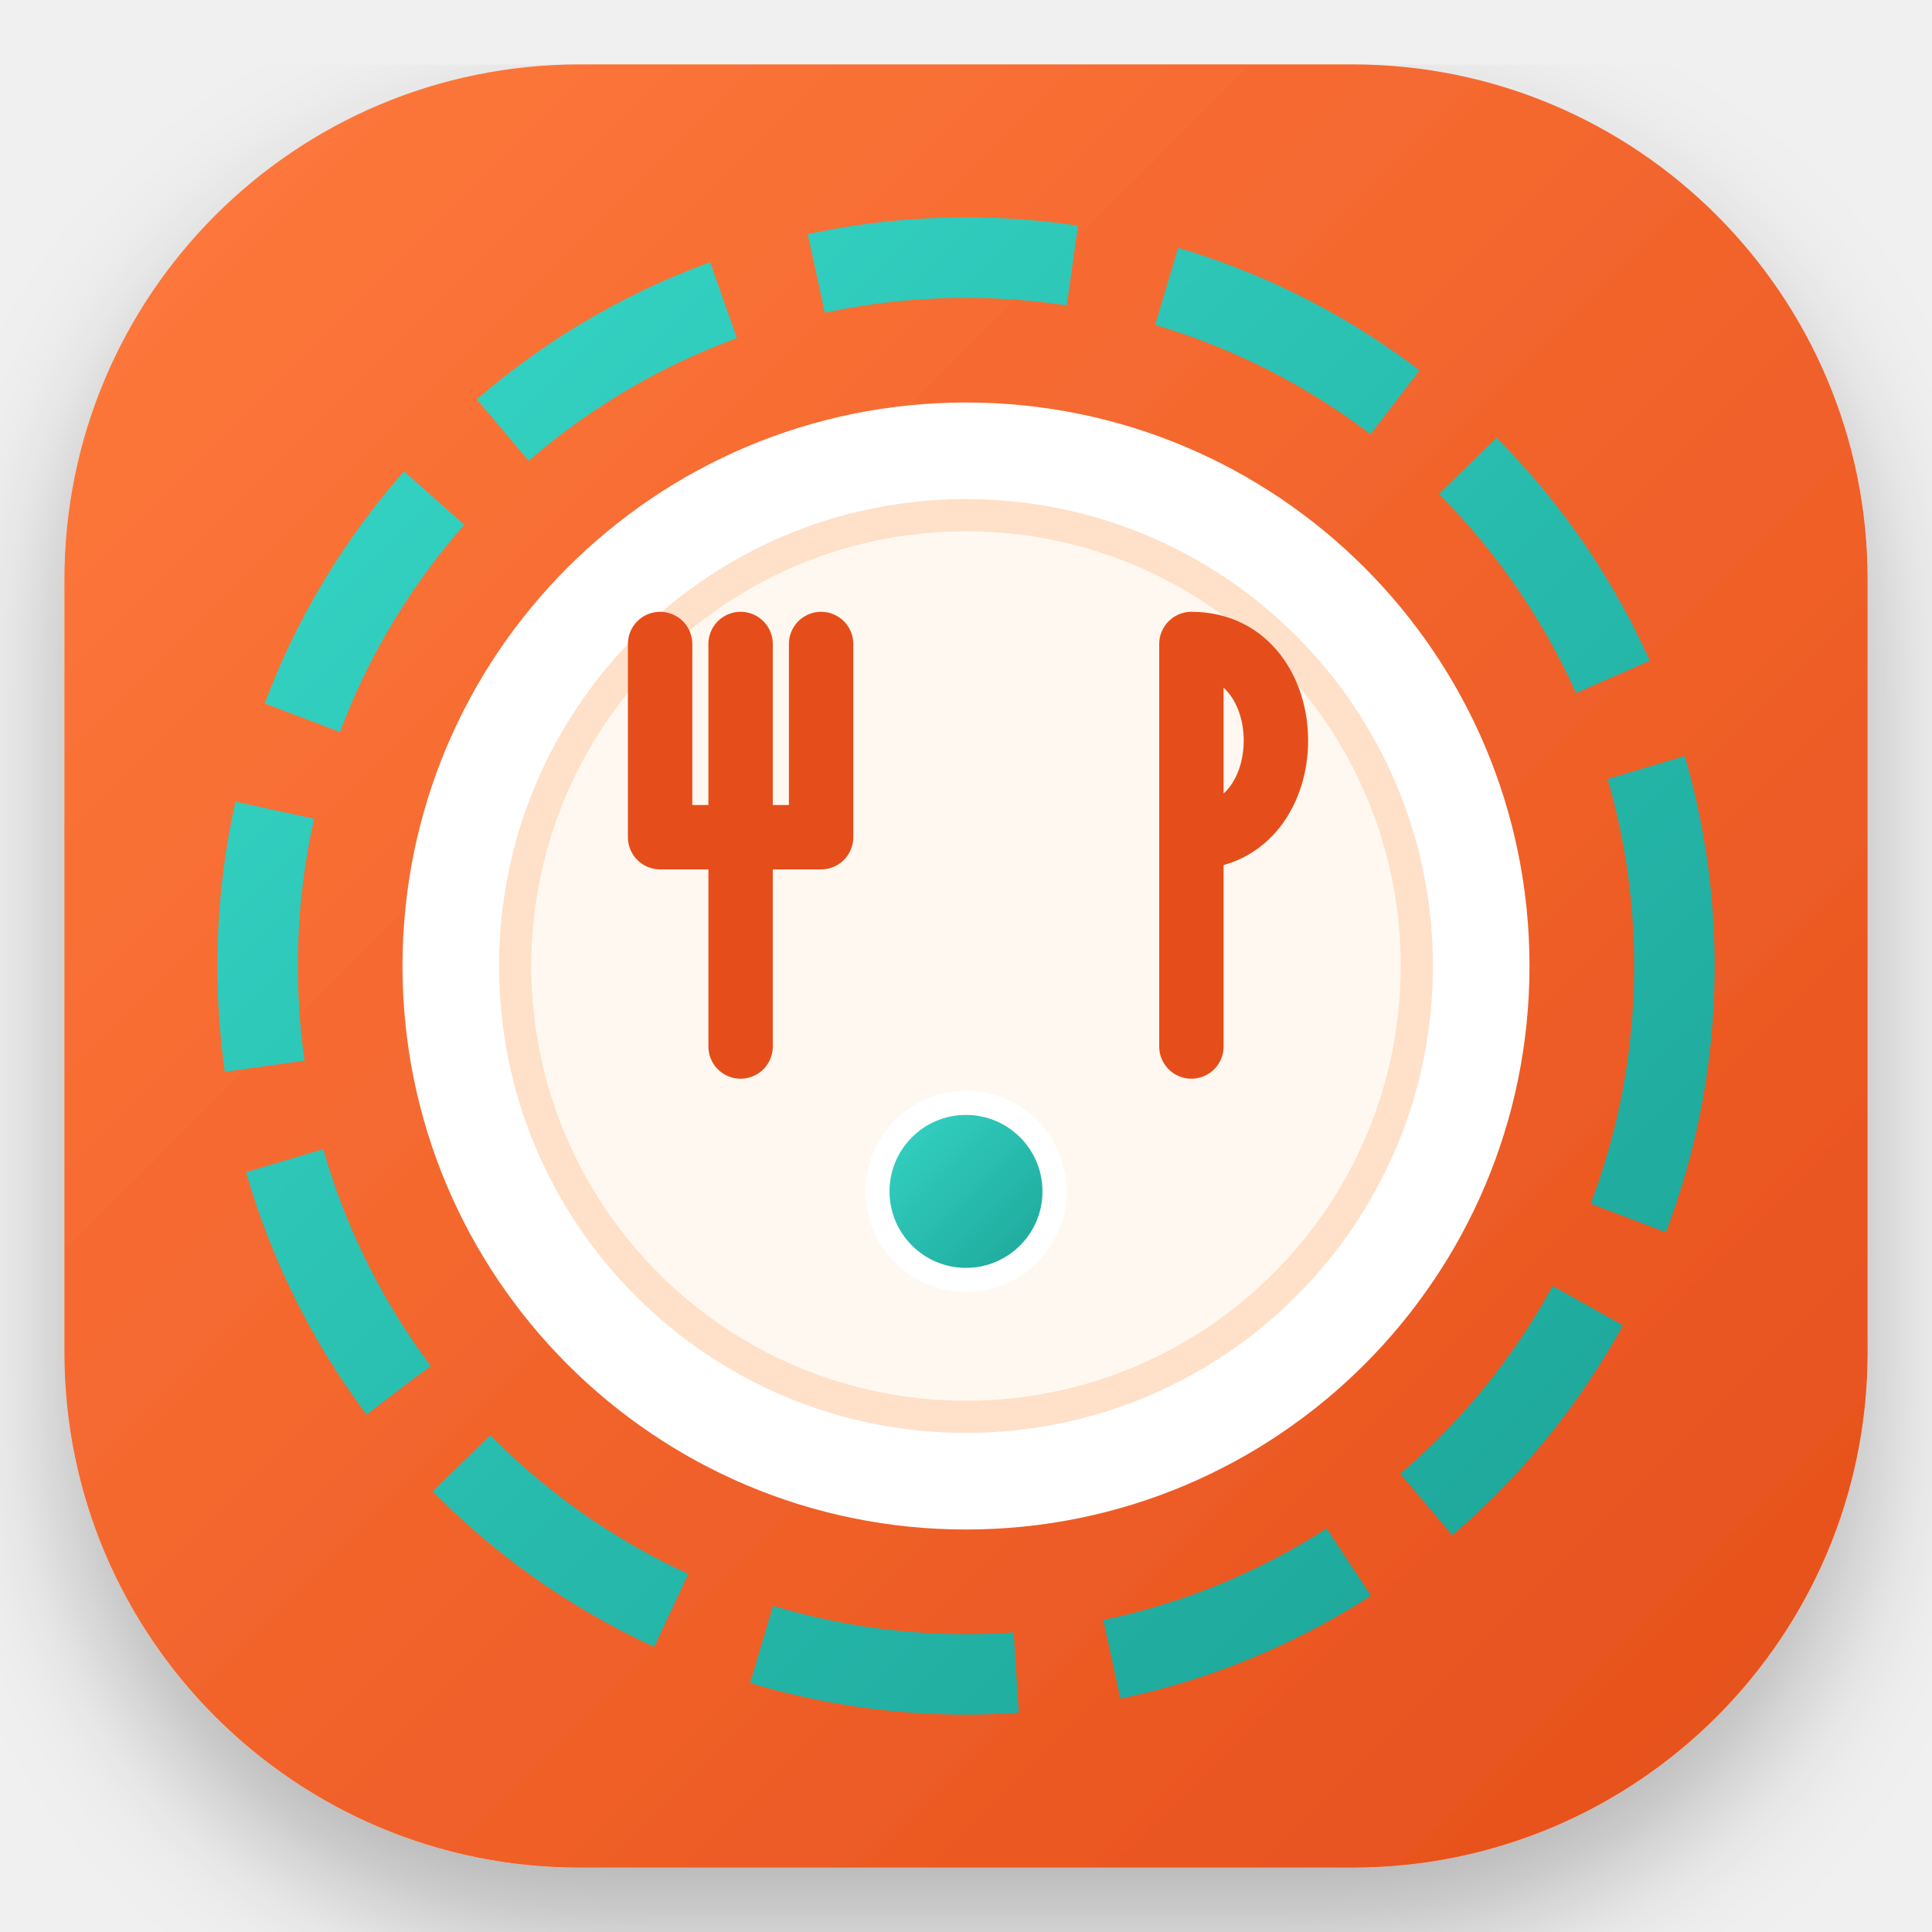
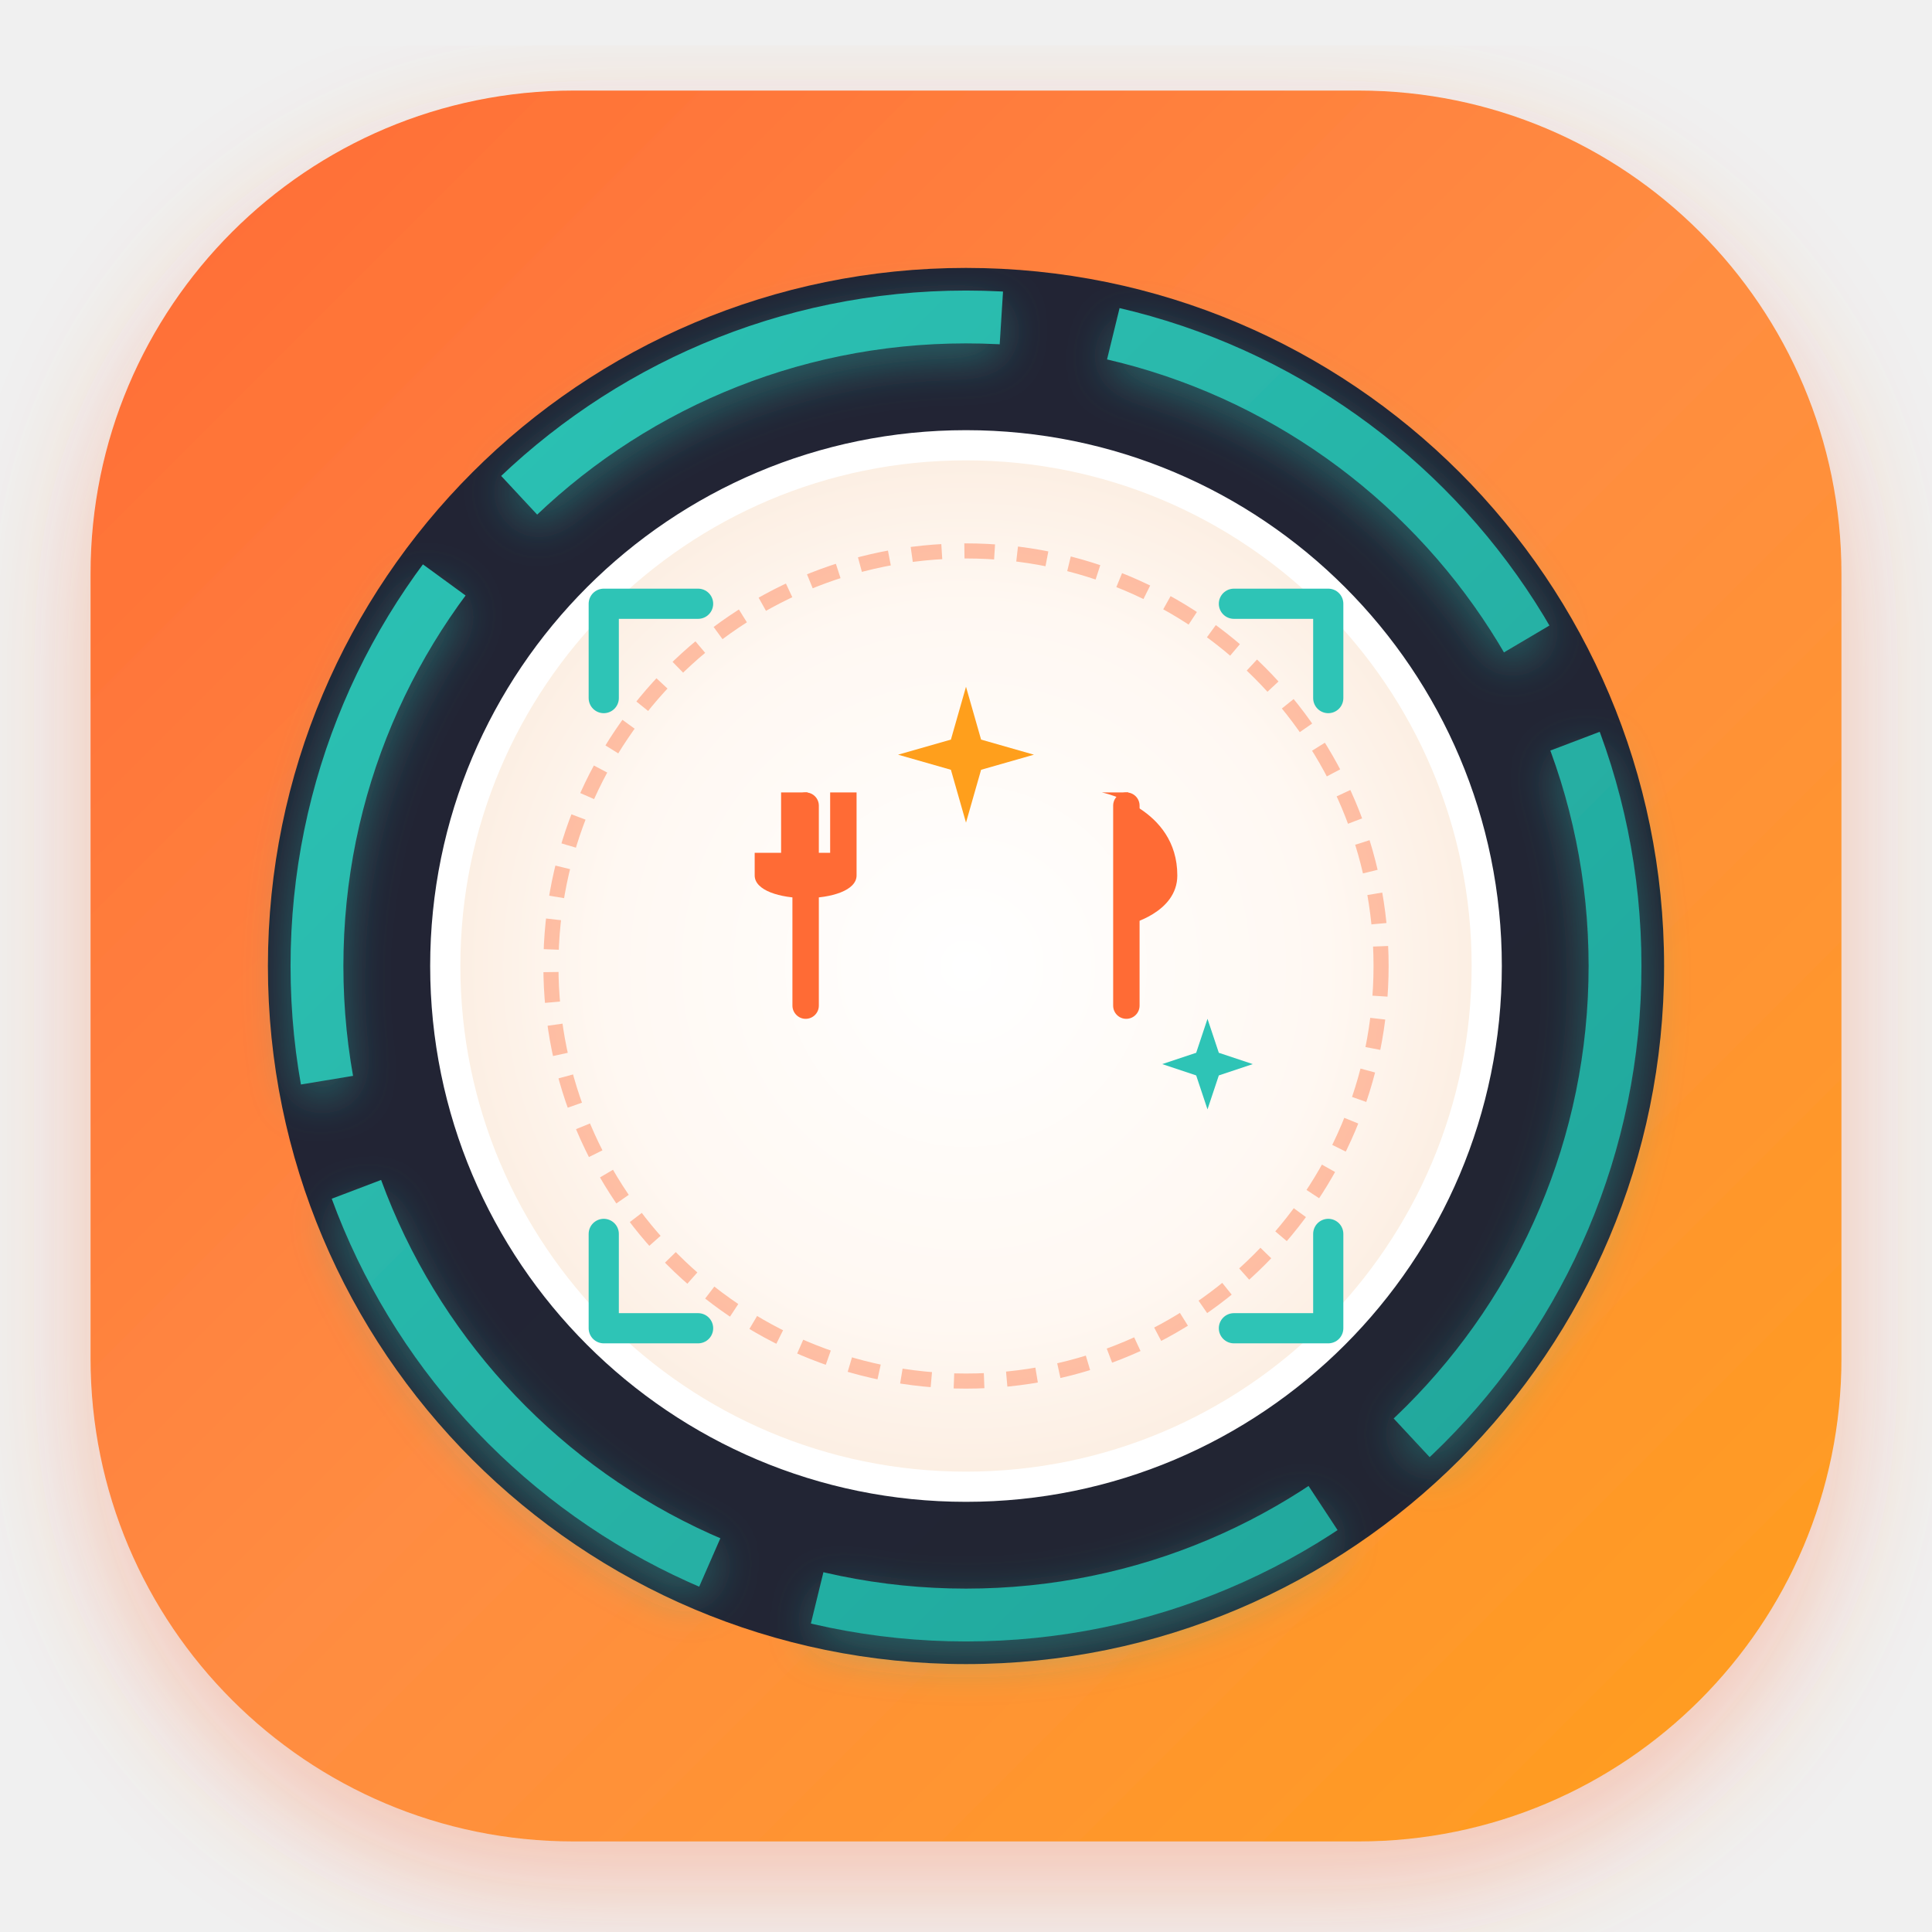
- <svg xmlns="http://www.w3.org/2000/svg" viewBox="0 0 120 120">
+ <svg xmlns="http://www.w3.org/2000/svg" viewBox="0 0 512 512" width="100%" height="100%">
  <defs>
-     <linearGradient id="orangeGrad" x1="0%" y1="0%" x2="100%" y2="100%">
-       <stop offset="0%" stop-color="#FF7A3D" />
-       <stop offset="100%" stop-color="#E54E1B" />
+     <linearGradient id="bgGrad" x1="0%" y1="0%" x2="100%" y2="100%">
+       <stop offset="0%" stop-color="#FF6B35" />
+       <stop offset="50%" stop-color="#FF8C42" />
+       <stop offset="100%" stop-color="#FF9F1C" />
    </linearGradient>
-     <linearGradient id="tealGlow" x1="0%" y1="0%" x2="100%" y2="100%">
-       <stop offset="0%" stop-color="#36D7C7" />
-       <stop offset="100%" stop-color="#1BA396" />
+     <linearGradient id="tealGrad" x1="0%" y1="0%" x2="100%" y2="100%">
+       <stop offset="0%" stop-color="#2EC4B6" />
+       <stop offset="100%" stop-color="#20A499" />
    </linearGradient>
-     <linearGradient id="goldStar" x1="0%" y1="0%" x2="100%" y2="100%">
-       <stop offset="0%" stop-color="#FFDF00" />
-       <stop offset="100%" stop-color="#FFA500" />
-     </linearGradient>
-     <filter id="softGlow" x="-20%" y="-20%" width="140%" height="140%">
-       <feDropShadow dx="0" dy="4" stdDeviation="4" flood-color="#000000" flood-opacity="0.25" />
+     <radialGradient id="plateGlow" cx="50%" cy="50%" r="50%">
+       <stop offset="0%" stop-color="#FFFFFF" />
+       <stop offset="70%" stop-color="#FFF8F2" />
+       <stop offset="100%" stop-color="#FCEEE2" />
+     </radialGradient>
+     <filter id="dropShadow" x="-20%" y="-20%" width="140%" height="140%">
+       <feDropShadow dx="0" dy="12" stdDeviation="16" flood-color="#FF6B35" flood-opacity="0.35" />
+     </filter>
+     <filter id="innerGlow" x="-20%" y="-20%" width="140%" height="140%">
+       <feDropShadow dx="0" dy="4" stdDeviation="6" flood-color="#2EC4B6" flood-opacity="0.4" />
    </filter>
  </defs>
-   <rect x="4" y="4" width="112" height="112" rx="32" fill="url(#orangeGrad)" filter="url(#softGlow)" />
-   <circle cx="60" cy="60" r="44" fill="none" stroke="url(#tealGlow)" stroke-width="5" stroke-dasharray="16 6" />
-   <circle cx="60" cy="60" r="35" fill="#FFFFFF" />
-   <circle cx="60" cy="60" r="28" fill="#FFF8F0" stroke="#FFE0C8" stroke-width="2" />
-   <path d="M 46 40 V 65 M 41 40 V 52 H 51 V 40" stroke="#E54E1B" stroke-width="4" stroke-linecap="round" stroke-linejoin="round" fill="none" />
-   <path d="M 74 40 V 65 M 74 40 C 81 40, 81 52, 74 52" stroke="#E54E1B" stroke-width="4" stroke-linecap="round" fill="none" />
-   <circle cx="60" cy="74" r="5.5" fill="url(#tealGlow)" stroke="#FFFFFF" stroke-width="1.5" />
-   <path d="M 88 22 L 90.5 28.5 L 97 L 30.5 31 L 90.5 33.5 L 88 40 L 85.5 33.5 L 79 L 85.5 28.5 Z" fill="url(#goldStar)" />
+   <rect x="24" y="24" width="464" height="464" rx="128" fill="url(#bgGrad)" filter="url(#dropShadow)" />
+   <circle cx="256" cy="256" r="185" fill="#172033" opacity="0.95" />
+   <circle cx="256" cy="256" r="172" fill="none" stroke="url(#tealGrad)" stroke-width="14" stroke-dasharray="140 30" filter="url(#innerGlow)" />
+   <circle cx="256" cy="256" r="138" fill="url(#plateGlow)" stroke="#FFFFFF" stroke-width="8" />
+   <circle cx="256" cy="256" r="110" fill="none" stroke="#FF6B35" stroke-width="4" stroke-dasharray="8 6" opacity="0.4" />
+   <path d="M 160 185 V 160 H 185" stroke="#2EC4B6" stroke-width="8" stroke-linecap="round" stroke-linejoin="round" fill="none" />
+   <path d="M 327 160 H 352 V 185" stroke="#2EC4B6" stroke-width="8" stroke-linecap="round" stroke-linejoin="round" fill="none" />
+   <path d="M 160 327 V 352 H 185" stroke="#2EC4B6" stroke-width="8" stroke-linecap="round" stroke-linejoin="round" fill="none" />
+   <path d="M 327 352 H 352 V 327" stroke="#2EC4B6" stroke-width="8" stroke-linecap="round" stroke-linejoin="round" fill="none" />
+   <g fill="#FF6B35">
+     <rect x="210" y="210" width="7" height="60" rx="3.5" />
+     <path d="M 200 210 V 232 C 200 240, 227 240, 227 232 V 210 H 220 V 226 H 214 V 210 H 207 V 226 H 200 Z" />
+   </g>
+   <g fill="#FF6B35">
+     <rect x="295" y="210" width="7" height="60" rx="3.5" />
+     <path d="M 292 210 C 292 210, 312 214, 312 232 C 312 242, 299 245, 299 245 V 210 Z" />
+   </g>
+   <path d="M 256 182 L 260 196 L 274 200 L 260 204 L 256 218 L 252 204 L 238 200 L 252 196 Z" fill="#FF9F1C" />
+   <path d="M 320 270 L 323 279 L 332 282 L 323 285 L 320 294 L 317 285 L 308 282 L 317 279 Z" fill="#2EC4B6" />
</svg>
